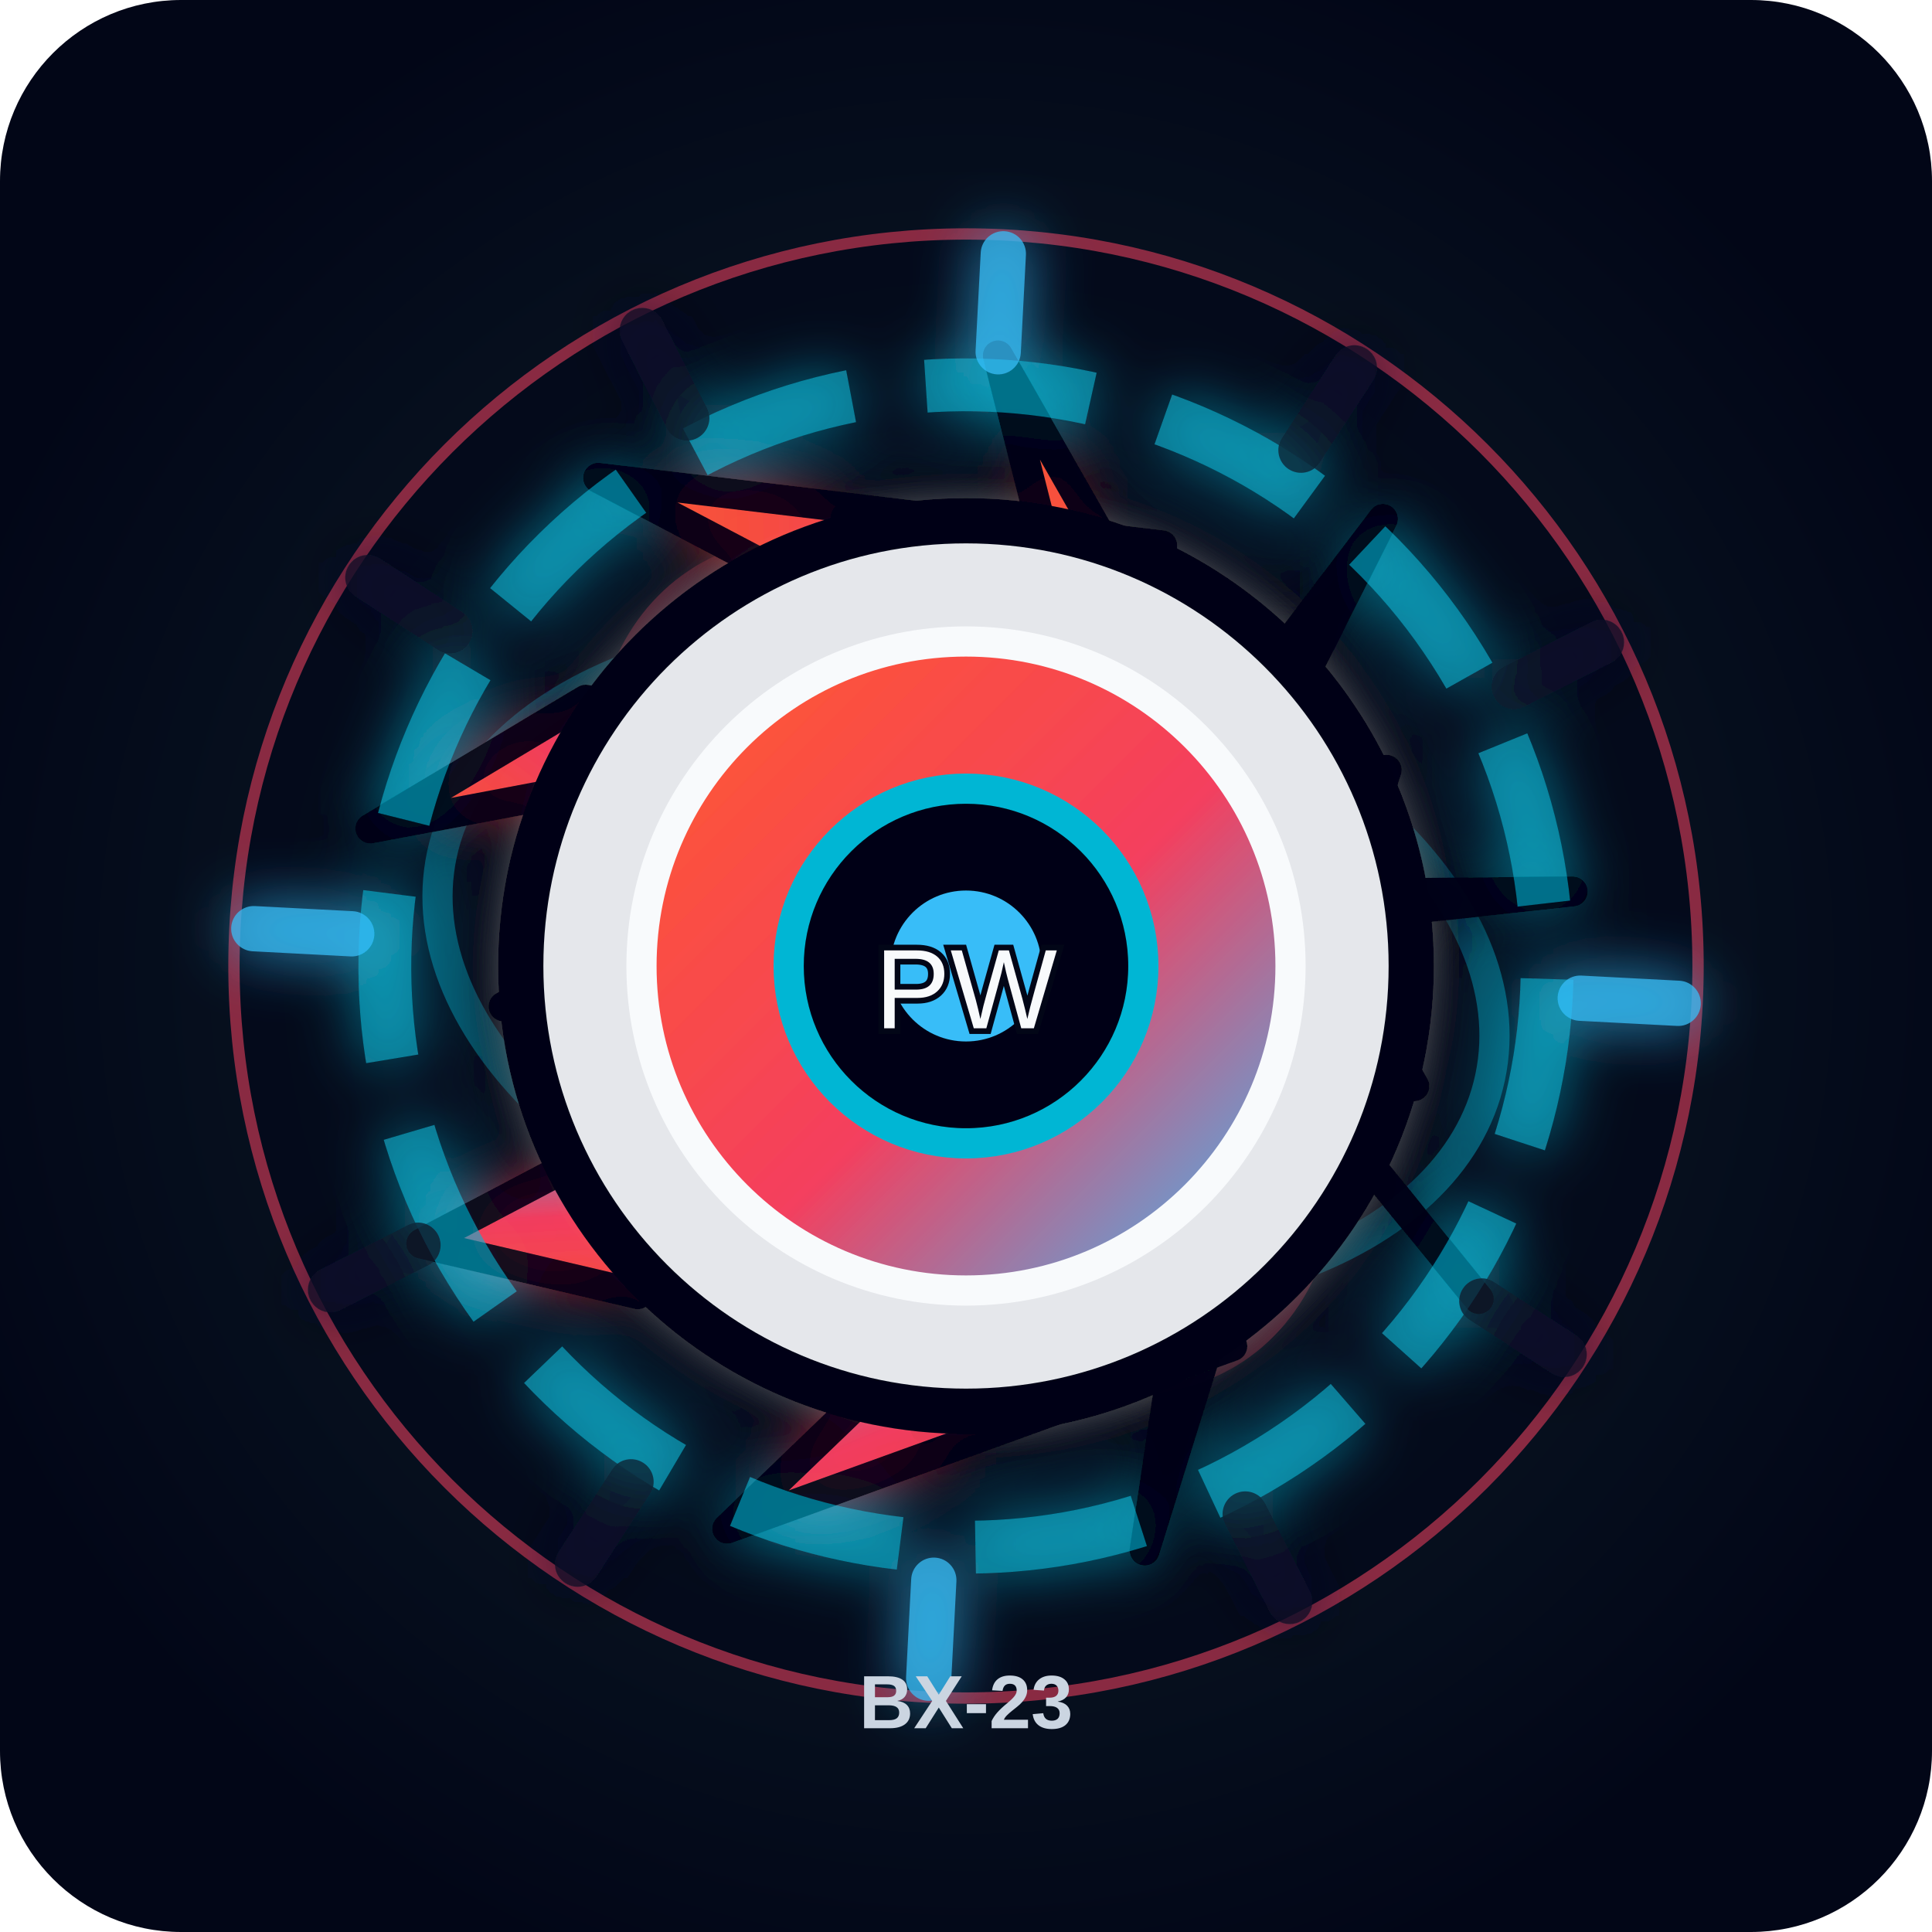
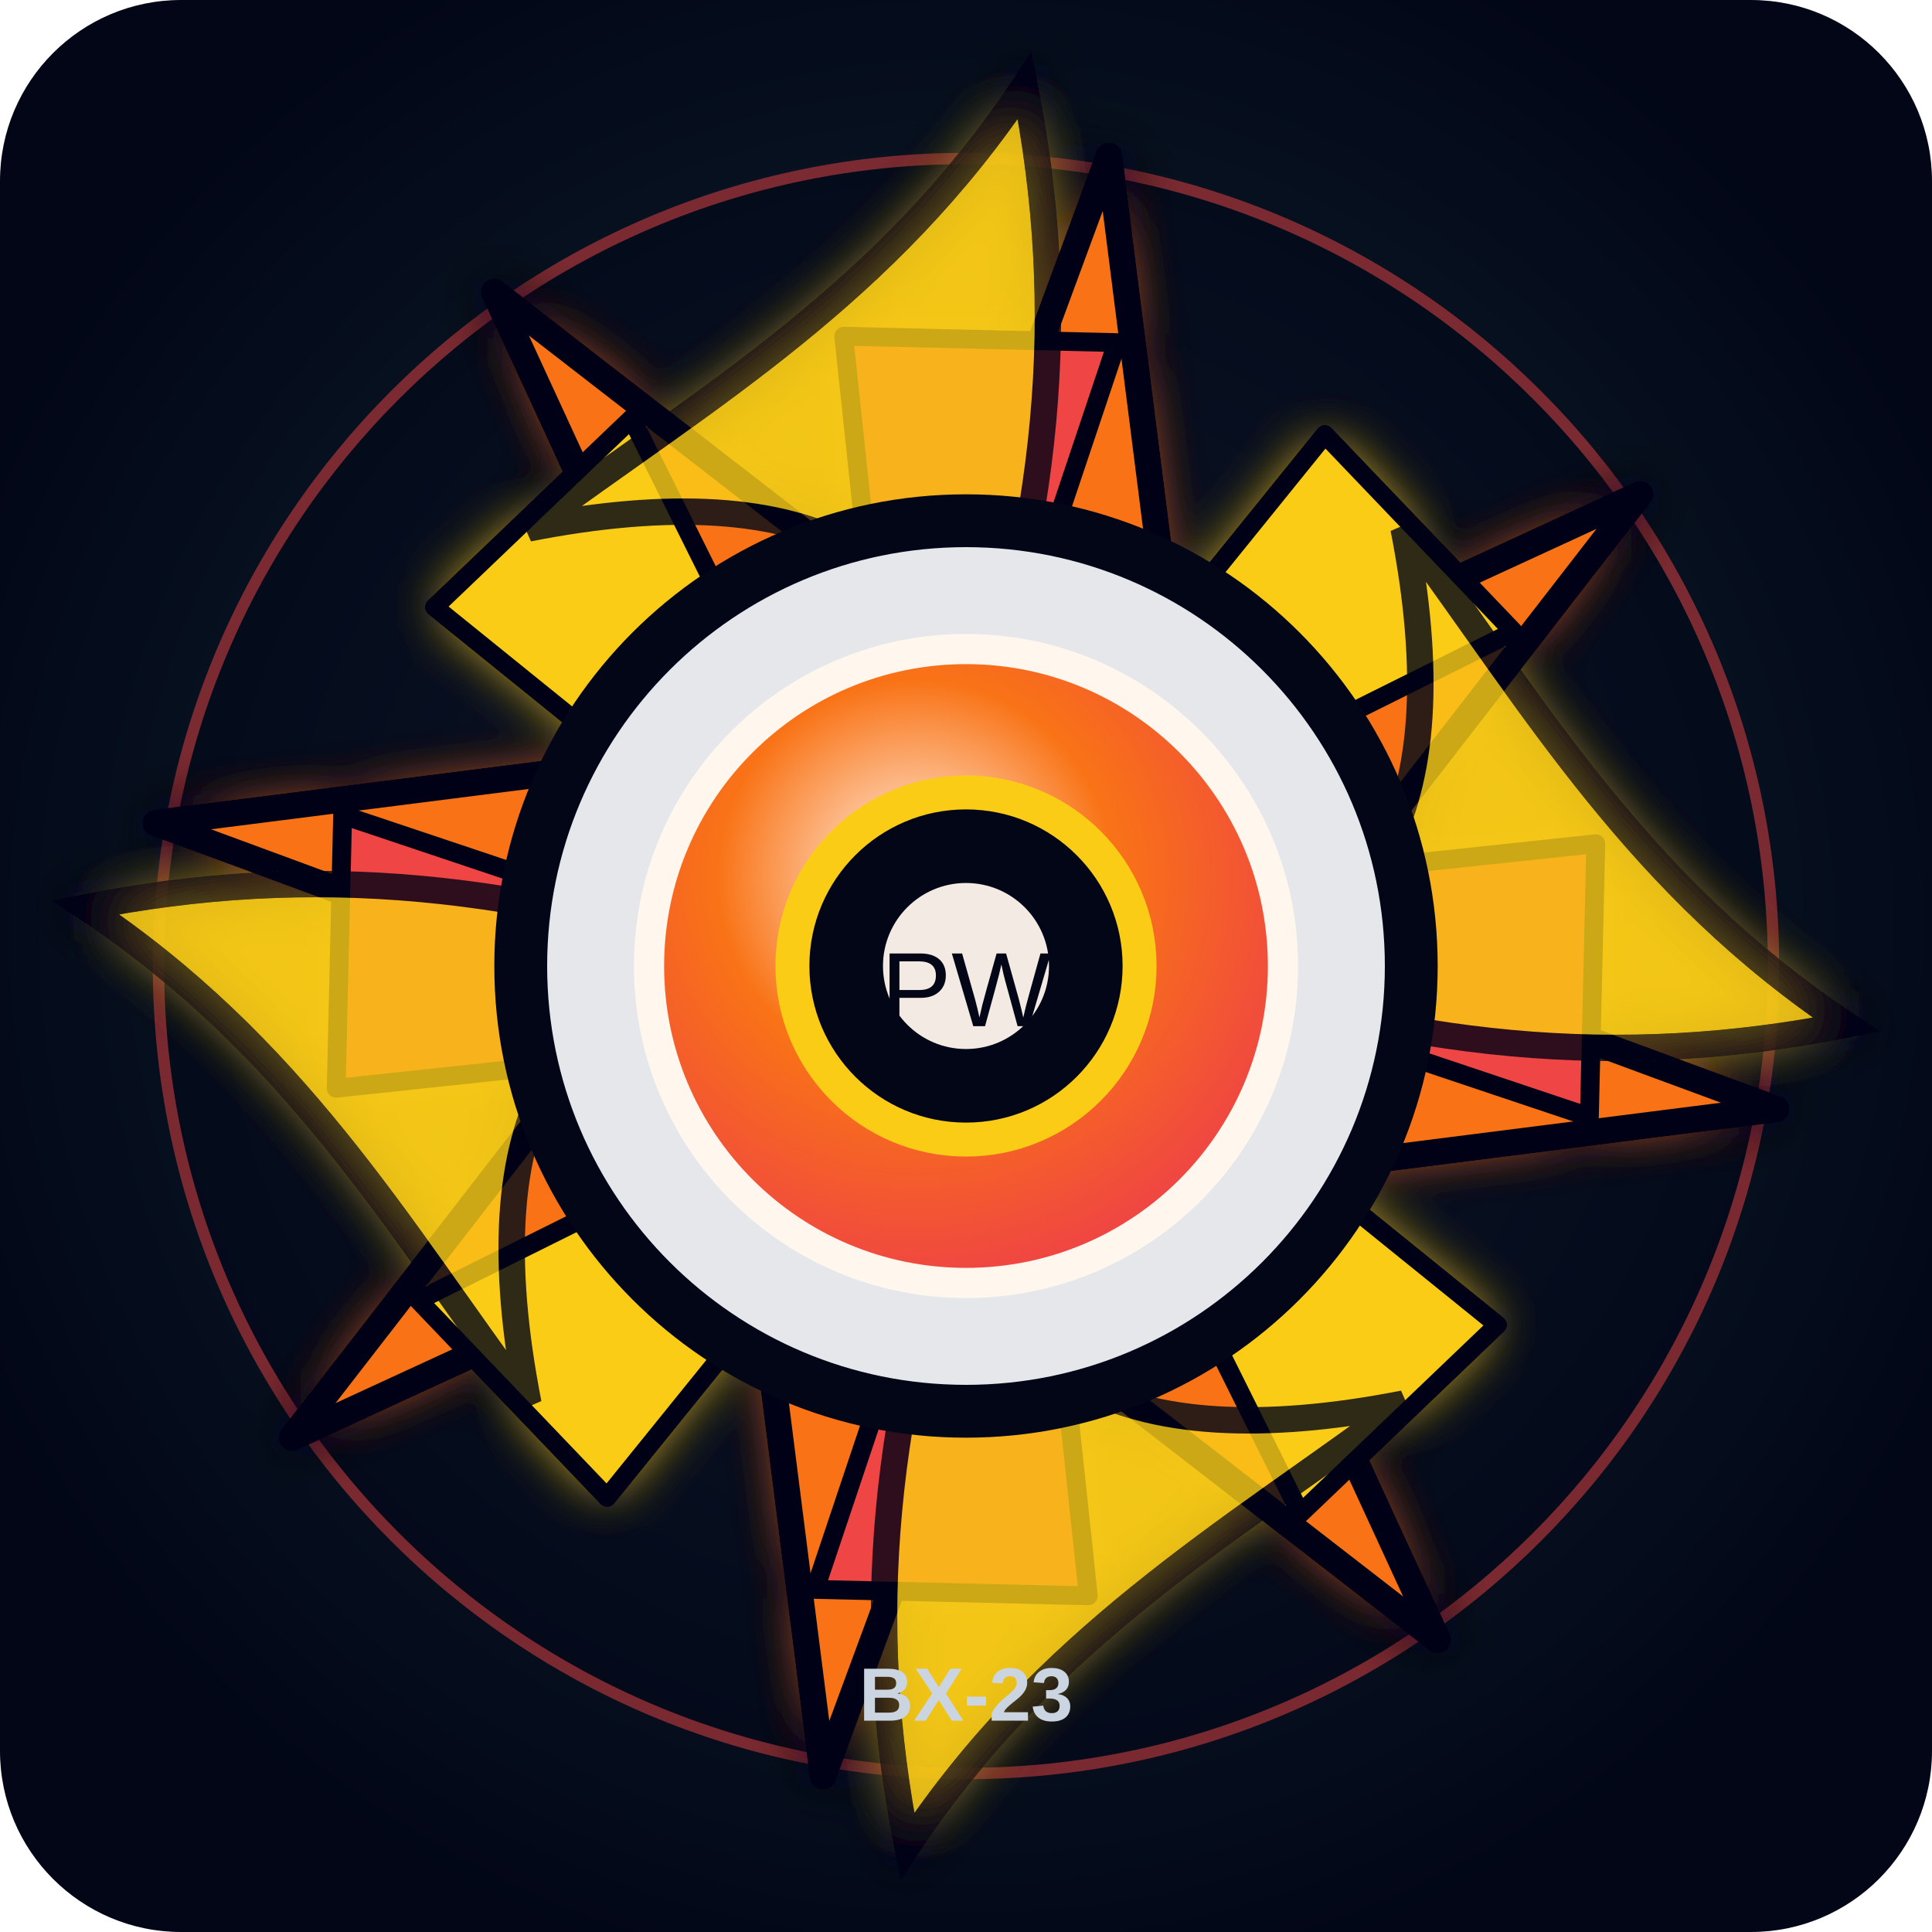
- <svg xmlns="http://www.w3.org/2000/svg" viewBox="0 0 512 512" role="img" aria-label="Phoenix Wing 9-60GF original 2D Beyblade style visual">
+ <svg xmlns="http://www.w3.org/2000/svg" viewBox="0 0 512 512" role="img" aria-label="Phoenix Wing 9-60GF original 2D fan-safe visual inspired by Attack style">
  <defs>
-     <radialGradient id="bg" cx="50%" cy="50%" r="55%">
+     <radialGradient id="bg" cx="50%" cy="48%" r="56%">
      <stop offset="0" stop-color="#1e293b" />
-       <stop offset="0.62" stop-color="#07111f" />
+       <stop offset="0.7" stop-color="#07111f" />
      <stop offset="1" stop-color="#020617" />
    </radialGradient>
-     <linearGradient id="bladeGrad" x1="0" y1="0" x2="1" y2="1">
-       <stop offset="0" stop-color="#ff5b2e" />
-       <stop offset="0.55" stop-color="#f43f5e" />
-       <stop offset="1" stop-color="#38bdf8" />
-     </linearGradient>
+     <radialGradient id="core" cx="42%" cy="36%" r="65%">
+       <stop offset="0" stop-color="#fff7ed" />
+       <stop offset="0.48" stop-color="#f97316" />
+       <stop offset="1" stop-color="#ef4444" />
+     </radialGradient>
    <filter id="glow" x="-20%" y="-20%" width="140%" height="140%">
-       <feGaussianBlur stdDeviation="8" result="blur" />
+       <feGaussianBlur stdDeviation="7" result="blur" />
      <feMerge>
        <feMergeNode in="blur" />
        <feMergeNode in="SourceGraphic" />
      </feMerge>
    </filter>
  </defs>
  <rect width="512" height="512" rx="48" fill="url(#bg)" />
-   <circle cx="256" cy="256" r="194" fill="#020617" opacity="0.55" stroke="#f43f5e" stroke-width="3" />
-   <ellipse cx="256" cy="256" rx="142" ry="86" fill="none" stroke="#06b6d4" stroke-width="8" opacity="0.42" transform="rotate(12 256 256)" />
-   <ellipse cx="256" cy="256" rx="124" ry="76" fill="none" stroke="#f43f5e" stroke-width="8" opacity="0.36" transform="rotate(54 256 256)" />
-   <ellipse cx="256" cy="256" rx="106" ry="66" fill="none" stroke="#06b6d4" stroke-width="8" opacity="0.3" transform="rotate(96 256 256)" />
-   <ellipse cx="256" cy="256" rx="88" ry="56" fill="none" stroke="#f43f5e" stroke-width="8" opacity="0.24" transform="rotate(138 256 256)" />
+   <circle cx="256" cy="256" r="214" fill="#020617" opacity="0.5" stroke="#ef4444" stroke-width="3" />
  <g filter="url(#glow)">
-     <path d="M256 94 L376.312 281.573 L317.716 293.083 Z" fill="url(#bladeGrad)" stroke="#020617" stroke-width="8" stroke-linejoin="round" transform="rotate(3 256 256)" opacity="0.96" />
-     <path d="M256 94 L331.726 352.925 L279.441 324.077 Z" fill="url(#bladeGrad)" stroke="#020617" stroke-width="8" stroke-linejoin="round" transform="rotate(43 256 256)" opacity="0.96" />
-     <path d="M256 94 L251.707 378.925 L230.198 323.218 Z" fill="url(#bladeGrad)" stroke="#020617" stroke-width="8" stroke-linejoin="round" transform="rotate(83 256 256)" opacity="0.96" />
-     <path d="M256 94 L173.697 347.407 L193.027 290.906 Z" fill="url(#bladeGrad)" stroke="#020617" stroke-width="8" stroke-linejoin="round" transform="rotate(123 256 256)" opacity="0.96" />
-     <path d="M256 94 L134.197 273.118 L185.323 242.262 Z" fill="url(#bladeGrad)" stroke="#020617" stroke-width="8" stroke-linejoin="round" transform="rotate(163 256 256)" opacity="0.96" />
-     <path d="M256 94 L151.69 190.82 L210.689 200.045 Z" fill="url(#bladeGrad)" stroke="#020617" stroke-width="8" stroke-linejoin="round" transform="rotate(203 256 256)" opacity="0.96" />
-     <path d="M256 94 L217.991 139.02 L257.257 184.011 Z" fill="url(#bladeGrad)" stroke="#020617" stroke-width="8" stroke-linejoin="round" transform="rotate(243 256 256)" opacity="0.96" />
-     <path d="M256 94 L302.077 141.956 L303.236 201.661 Z" fill="url(#bladeGrad)" stroke="#020617" stroke-width="8" stroke-linejoin="round" transform="rotate(283 256 256)" opacity="0.96" />
-     <path d="M256 94 L364.603 198.255 L327.114 244.737 Z" fill="url(#bladeGrad)" stroke="#020617" stroke-width="8" stroke-linejoin="round" transform="rotate(323 256 256)" opacity="0.96" />
-     <circle cx="256" cy="256" r="154" fill="none" stroke="#06b6d4" stroke-width="14" opacity="0.6" stroke-dasharray="44 20" transform="rotate(147 256 256)" />
-     <rect x="250" y="61" width="12" height="38" rx="6" fill="#38bdf8" opacity="0.75" transform="rotate(3 256 256)" />
-     <rect x="250" y="61" width="12" height="38" rx="6" fill="#0f172a" opacity="0.75" transform="rotate(33 256 256)" />
-     <rect x="250" y="61" width="12" height="38" rx="6" fill="#0f172a" opacity="0.75" transform="rotate(63 256 256)" />
-     <rect x="250" y="61" width="12" height="38" rx="6" fill="#38bdf8" opacity="0.75" transform="rotate(93 256 256)" />
-     <rect x="250" y="61" width="12" height="38" rx="6" fill="#0f172a" opacity="0.75" transform="rotate(123 256 256)" />
-     <rect x="250" y="61" width="12" height="38" rx="6" fill="#0f172a" opacity="0.75" transform="rotate(153 256 256)" />
-     <rect x="250" y="61" width="12" height="38" rx="6" fill="#38bdf8" opacity="0.75" transform="rotate(183 256 256)" />
-     <rect x="250" y="61" width="12" height="38" rx="6" fill="#0f172a" opacity="0.75" transform="rotate(213 256 256)" />
-     <rect x="250" y="61" width="12" height="38" rx="6" fill="#0f172a" opacity="0.75" transform="rotate(243 256 256)" />
-     <rect x="250" y="61" width="12" height="38" rx="6" fill="#38bdf8" opacity="0.75" transform="rotate(273 256 256)" />
-     <rect x="250" y="61" width="12" height="38" rx="6" fill="#0f172a" opacity="0.75" transform="rotate(303 256 256)" />
-     <rect x="250" y="61" width="12" height="38" rx="6" fill="#0f172a" opacity="0.75" transform="rotate(333 256 256)" />
-     <circle cx="256" cy="256" r="118" fill="#e5e7eb" stroke="#020617" stroke-width="12" />
-     <circle cx="256" cy="256" r="86" fill="url(#bladeGrad)" stroke="#f8fafc" stroke-width="8" />
-     <circle cx="256" cy="256" r="47" fill="#020617" stroke="#06b6d4" stroke-width="8" />
-     <circle cx="256" cy="256" r="24" fill="#38bdf8" stroke="#020617" stroke-width="8" />
+     <polygon points="256.0,144.0 293.9,41.3 308.6,157.1 275.8,176.4" fill="#f97316" stroke="#020617" stroke-width="7" stroke-linejoin="round" />
+     <polygon points="335.2,176.8 434.6,131.0 363.1,223.3 326.3,213.8" fill="#f97316" stroke="#020617" stroke-width="7" stroke-linejoin="round" />
+     <polygon points="368.0,256.0 470.7,293.9 354.9,308.6 335.6,275.8" fill="#f97316" stroke="#020617" stroke-width="7" stroke-linejoin="round" />
+     <polygon points="335.2,335.2 381.0,434.6 288.7,363.1 298.2,326.3" fill="#f97316" stroke="#020617" stroke-width="7" stroke-linejoin="round" />
+     <polygon points="256.0,368.0 218.1,470.7 203.4,354.9 236.2,335.6" fill="#f97316" stroke="#020617" stroke-width="7" stroke-linejoin="round" />
+     <polygon points="176.8,335.2 77.4,381.0 148.9,288.7 185.7,298.2" fill="#f97316" stroke="#020617" stroke-width="7" stroke-linejoin="round" />
+     <polygon points="144.0,256.0 41.3,218.1 157.1,203.4 176.4,236.2" fill="#f97316" stroke="#020617" stroke-width="7" stroke-linejoin="round" />
+     <polygon points="176.8,176.8 131.0,77.4 223.3,148.9 213.8,185.7" fill="#f97316" stroke="#020617" stroke-width="7" stroke-linejoin="round" />
+     <polygon points="303.0,174.6 351.1,115.1 401.1,167.4 332.6,201.5" fill="#facc15" stroke="#020617" stroke-width="5" stroke-linejoin="round" />
+     <polygon points="346.8,231.7 422.9,223.6 421.2,296.0 348.7,271.7" fill="#ef4444" stroke="#020617" stroke-width="5" stroke-linejoin="round" />
+     <polygon points="337.4,303.0 396.9,351.1 344.6,401.1 310.5,332.6" fill="#facc15" stroke="#020617" stroke-width="5" stroke-linejoin="round" />
+     <polygon points="280.3,346.8 288.4,422.9 216.0,421.2 240.3,348.7" fill="#ef4444" stroke="#020617" stroke-width="5" stroke-linejoin="round" />
+     <polygon points="209.0,337.4 160.9,396.9 110.9,344.6 179.4,310.5" fill="#facc15" stroke="#020617" stroke-width="5" stroke-linejoin="round" />
+     <polygon points="165.2,280.3 89.1,288.4 90.8,216.0 163.3,240.3" fill="#ef4444" stroke="#020617" stroke-width="5" stroke-linejoin="round" />
+     <polygon points="174.6,209.0 115.1,160.9 167.4,110.9 201.5,179.4" fill="#facc15" stroke="#020617" stroke-width="5" stroke-linejoin="round" />
+     <polygon points="231.7,165.2 223.6,89.1 296.0,90.8 271.7,163.3" fill="#ef4444" stroke="#020617" stroke-width="5" stroke-linejoin="round" />
+     <path d="M256 92 C320 135 332 179 292 219 C354 189 398 153 432 102 C367 115 315 101 256 92Z" fill="#facc15" opacity="0.82" stroke="#020617" stroke-width="7" transform="rotate(45 256 256)" />
+     <path d="M256 92 C320 135 332 179 292 219 C354 189 398 153 432 102 C367 115 315 101 256 92Z" fill="#facc15" opacity="0.82" stroke="#020617" stroke-width="7" transform="rotate(135 256 256)" />
+     <path d="M256 92 C320 135 332 179 292 219 C354 189 398 153 432 102 C367 115 315 101 256 92Z" fill="#facc15" opacity="0.82" stroke="#020617" stroke-width="7" transform="rotate(225 256 256)" />
+     <path d="M256 92 C320 135 332 179 292 219 C354 189 398 153 432 102 C367 115 315 101 256 92Z" fill="#facc15" opacity="0.82" stroke="#020617" stroke-width="7" transform="rotate(315 256 256)" />
  </g>
-   <text x="256" y="264" text-anchor="middle" dominant-baseline="middle" font-family="Arial Black, Arial, sans-serif" font-size="30" fill="#f8fafc" stroke="#020617" stroke-width="3" paint-order="stroke">PW</text>
-   <text x="256" y="458" text-anchor="middle" font-family="Arial, sans-serif" font-size="20" font-weight="700" fill="#cbd5e1">BX-23</text>
+   <circle cx="256" cy="256" r="118" fill="#e5e7eb" stroke="#020617" stroke-width="14" />
+   <circle cx="256" cy="256" r="84" fill="url(#core)" stroke="#fff7ed" stroke-width="8" />
+   <circle cx="256" cy="256" r="46" fill="#020617" stroke="#facc15" stroke-width="9" />
+   <circle cx="256" cy="256" r="22" fill="#fff7ed" opacity="0.95" />
+   <text x="256" y="264" text-anchor="middle" dominant-baseline="middle" font-family="Arial Black, Arial, sans-serif" font-size="28" fill="#020617">PW</text>
+   <text x="256" y="456" text-anchor="middle" font-family="Arial, sans-serif" font-size="20" font-weight="700" fill="#cbd5e1">BX-23</text>
</svg>
